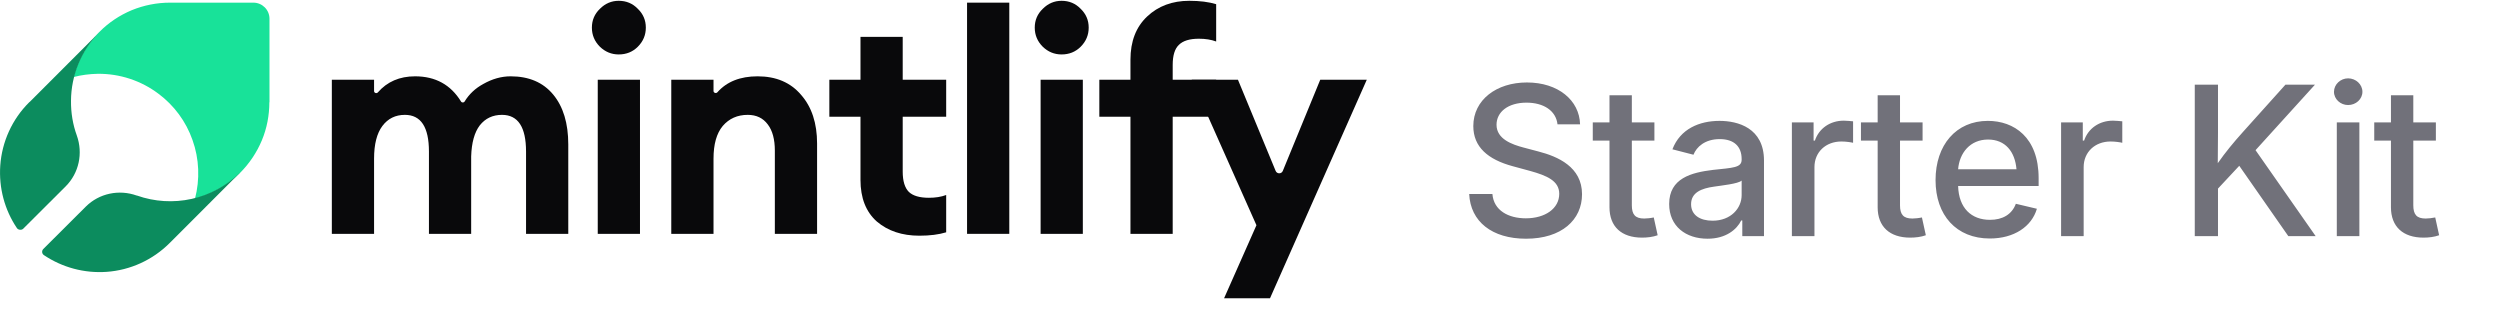
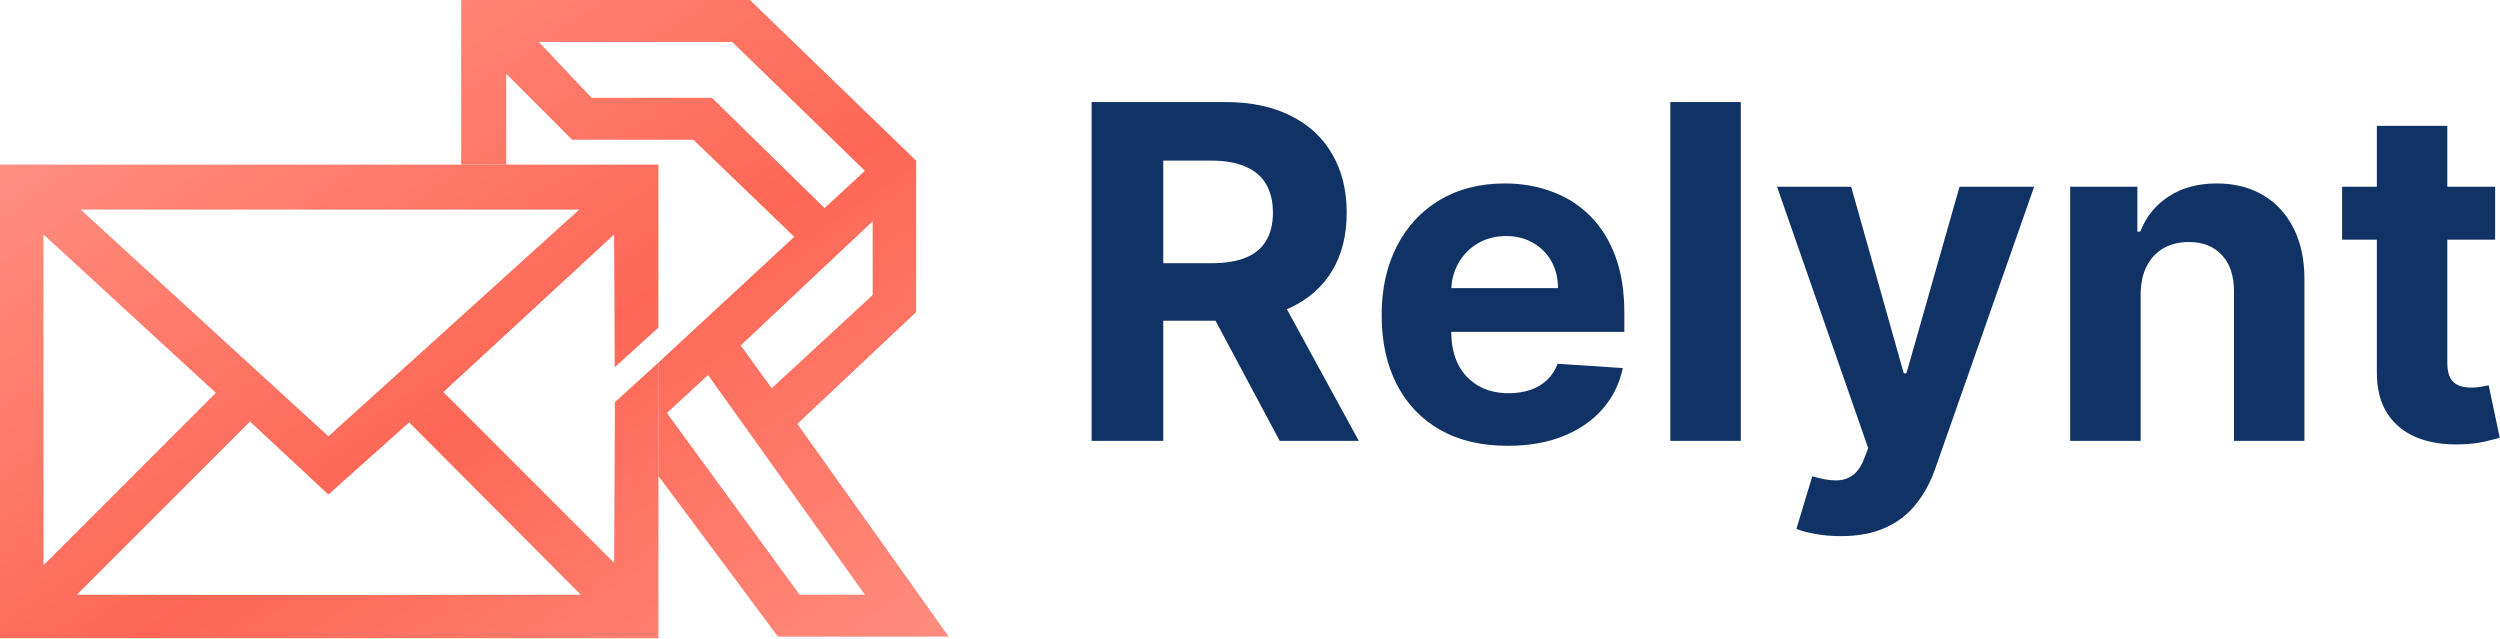
- <svg xmlns="http://www.w3.org/2000/svg" width="180" height="23" viewBox="0 0 180 23" fill="none">
-   <path d="M91.44 21.476H88.133L90.464 16.216L85.802 5.74H89.132L91.847 12.307C91.943 12.536 92.268 12.536 92.362 12.306L95.058 5.74H98.409L91.44 21.476Z" fill="#09090B" />
-   <path d="M81.393 16.837V8.403H79.152V5.74H81.393V4.297C81.393 2.98 81.792 1.944 82.592 1.19C83.391 0.435 84.404 0.058 85.633 0.058C86.387 0.058 87.031 0.139 87.564 0.302V2.988C87.208 2.854 86.794 2.788 86.32 2.788C85.655 2.788 85.174 2.936 84.878 3.232C84.582 3.513 84.434 3.994 84.434 4.674V5.74H87.564V8.403H84.434V16.837H81.393Z" fill="#09090B" />
-   <path d="M76.433 3.92C75.915 3.92 75.463 3.735 75.079 3.365C74.694 2.98 74.502 2.521 74.502 1.989C74.502 1.456 74.694 1.005 75.079 0.635C75.463 0.25 75.915 0.058 76.433 0.058C76.98 0.058 77.438 0.25 77.809 0.635C78.193 1.005 78.386 1.456 78.386 1.989C78.386 2.521 78.193 2.98 77.809 3.365C77.438 3.735 76.98 3.92 76.433 3.92ZM74.924 16.837V5.74H77.964V16.837H74.924Z" fill="#09090B" />
-   <path d="M69.628 16.837V0.191H72.669V16.837H69.628Z" fill="#09090B" />
-   <path d="M66.194 16.97C64.951 16.97 63.93 16.63 63.131 15.949C62.347 15.254 61.955 14.255 61.955 12.953V8.403H59.713V5.74H61.955V2.655H64.995V5.74H68.125V8.403H64.995V12.354C64.995 13.034 65.143 13.523 65.439 13.819C65.735 14.1 66.216 14.24 66.882 14.24C67.355 14.24 67.769 14.174 68.125 14.04V16.726C67.592 16.889 66.948 16.97 66.194 16.97Z" fill="#09090B" />
-   <path d="M48.332 16.837V5.74H51.373V6.551C51.373 6.688 51.559 6.748 51.65 6.646C52.328 5.879 53.293 5.495 54.546 5.495C55.878 5.495 56.921 5.939 57.676 6.827C58.445 7.7 58.83 8.869 58.83 10.334V16.837H55.789V10.844C55.789 10.03 55.619 9.402 55.279 8.958C54.939 8.499 54.458 8.27 53.836 8.27C53.096 8.27 52.497 8.536 52.038 9.069C51.594 9.601 51.373 10.386 51.373 11.421V16.837H48.332Z" fill="#09090B" />
-   <path d="M44.547 3.92C44.029 3.92 43.578 3.735 43.193 3.365C42.809 2.98 42.616 2.521 42.616 1.989C42.616 1.456 42.809 1.005 43.193 0.635C43.578 0.25 44.029 0.058 44.547 0.058C45.095 0.058 45.553 0.25 45.923 0.635C46.308 1.005 46.5 1.456 46.5 1.989C46.5 2.521 46.308 2.98 45.923 3.365C45.553 3.735 45.095 3.92 44.547 3.92ZM43.038 16.837V5.74H46.079V16.837H43.038Z" fill="#09090B" />
-   <path d="M37.875 16.837V10.911C37.875 9.15 37.298 8.27 36.144 8.27C35.478 8.27 34.945 8.521 34.546 9.024C34.161 9.527 33.954 10.275 33.924 11.266V16.837H30.884V10.911C30.884 9.15 30.306 8.27 29.152 8.27C28.472 8.27 27.932 8.536 27.532 9.069C27.133 9.601 26.933 10.386 26.933 11.421V16.837H23.892V5.74H26.933V6.559C26.933 6.695 27.116 6.755 27.206 6.652C27.878 5.881 28.771 5.495 29.885 5.495C31.349 5.495 32.452 6.1 33.193 7.309C33.252 7.404 33.395 7.403 33.454 7.307C33.774 6.78 34.219 6.361 34.79 6.05C35.441 5.68 36.099 5.495 36.765 5.495C38.082 5.495 39.103 5.932 39.828 6.805C40.553 7.678 40.916 8.876 40.916 10.4V16.837H37.875Z" fill="#09090B" />
-   <path d="M19.403 7.362V1.35C19.403 0.705 18.879 0.191 18.244 0.191H12.235C11.291 0.191 10.357 0.378 9.487 0.733C8.618 1.098 7.824 1.621 7.16 2.295L7.114 2.341C6.235 3.23 5.609 4.333 5.291 5.548C5.861 5.399 6.45 5.324 7.039 5.314C8.609 5.296 10.151 5.801 11.403 6.745C12.534 7.586 13.394 8.746 13.861 10.083C14.347 11.438 14.403 12.916 14.039 14.309C15.244 13.991 16.356 13.364 17.244 12.486L17.291 12.439C17.954 11.775 18.487 10.98 18.851 10.111C19.216 9.241 19.393 8.306 19.393 7.362H19.403Z" fill="#18E299" />
-   <path d="M5.112 7.26C5.121 5.416 5.857 3.646 7.151 2.324L2.151 7.326C2.133 7.344 2.114 7.354 2.095 7.372C0.876 8.583 0.14 10.204 0.019 11.918C-0.092 13.52 0.327 15.103 1.22 16.426C1.306 16.552 1.537 16.593 1.667 16.472L4.73 13.417C5.689 12.458 5.987 11.033 5.531 9.757C5.242 8.965 5.103 8.117 5.112 7.26Z" fill="#0C8C5E" />
-   <path d="M17.262 12.44C16.303 13.38 15.102 14.032 13.799 14.321C12.486 14.61 11.127 14.526 9.861 14.079C9.861 14.079 9.851 14.079 9.842 14.079C8.567 13.622 7.142 13.921 6.183 14.871L3.12 17.926C2.99 18.056 3.009 18.27 3.167 18.373C4.489 19.258 6.072 19.686 7.673 19.574C9.386 19.453 10.997 18.717 12.216 17.497L12.263 17.451L17.262 12.449V12.44Z" fill="#0C8C5E" />
-   <text x="105" y="17" font-family="Inter, ui-sans-serif, system-ui, -apple-system, sans-serif" font-size="15" font-weight="500" fill="#71717A" letter-spacing="-0.01em">Starter Kit</text>
+ <svg xmlns="http://www.w3.org/2000/svg" width="1610" height="411" viewBox="0 0 1610 411" fill="none">
+   <path d="M1606.86 120.273V154.364H1508.32V120.273H1606.86ZM1530.69 81.068H1576.07V233.625C1576.07 237.815 1576.71 241.082 1577.99 243.426C1579.27 245.699 1581.05 247.297 1583.32 248.22C1585.66 249.143 1588.36 249.605 1591.41 249.605C1593.55 249.605 1595.68 249.428 1597.81 249.072C1599.94 248.646 1601.57 248.327 1602.71 248.114L1609.84 281.885C1607.57 282.595 1604.38 283.412 1600.26 284.335C1596.14 285.33 1591.13 285.933 1585.24 286.146C1574.3 286.572 1564.71 285.116 1556.47 281.778C1548.3 278.44 1541.95 273.256 1537.4 266.224C1532.86 259.193 1530.62 250.315 1530.69 239.591V81.068Z" fill="#113264" />
+   <path d="M1378.59 189.307V283.909H1333.2V120.273H1376.46V149.143H1378.37C1382 139.626 1388.07 132.098 1396.59 126.558C1405.11 120.947 1415.45 118.142 1427.59 118.142C1438.96 118.142 1448.86 120.628 1457.31 125.599C1465.77 130.571 1472.34 137.673 1477.02 146.906C1481.71 156.068 1484.05 167.006 1484.05 179.719V283.909H1438.67V187.815C1438.74 177.801 1436.19 169.989 1431 164.378C1425.82 158.696 1418.68 155.855 1409.59 155.855C1403.48 155.855 1398.08 157.169 1393.39 159.797C1388.78 162.425 1385.16 166.26 1382.53 171.303C1379.97 176.274 1378.66 182.276 1378.59 189.307Z" fill="#113264" />
+   <path d="M1185.44 345.273C1179.69 345.273 1174.29 344.811 1169.25 343.888C1164.27 343.036 1160.16 341.935 1156.89 340.585L1167.12 306.707C1172.44 308.341 1177.24 309.229 1181.5 309.371C1185.83 309.513 1189.56 308.518 1192.68 306.388C1195.88 304.257 1198.47 300.635 1200.46 295.521L1203.12 288.597L1144.42 120.273H1192.15L1226.03 240.443H1227.73L1261.93 120.273H1309.98L1246.38 301.594C1243.32 310.401 1239.17 318.071 1233.91 324.605C1228.73 331.21 1222.16 336.288 1214.2 339.839C1206.25 343.462 1196.66 345.273 1185.44 345.273Z" fill="#113264" />
+   <path d="M1121.07 65.727V283.909H1075.68V65.727H1121.07Z" fill="#113264" />
+   <path d="M970.96 287.105C954.127 287.105 939.639 283.696 927.494 276.878C915.42 269.989 906.116 260.259 899.582 247.688C893.048 235.045 889.781 220.095 889.781 202.837C889.781 186.004 893.048 171.232 899.582 158.518C906.116 145.805 915.314 135.898 927.174 128.795C939.106 121.693 953.098 118.142 969.149 118.142C979.944 118.142 989.994 119.882 999.298 123.362C1008.67 126.771 1016.84 131.92 1023.8 138.81C1030.83 145.699 1036.3 154.364 1040.21 164.804C1044.11 175.173 1046.07 187.318 1046.07 201.239V213.703H907.892V185.578H1003.35C1003.35 179.044 1001.93 173.256 999.085 168.213C996.244 163.17 992.302 159.229 987.26 156.388C982.288 153.476 976.5 152.02 969.895 152.02C963.005 152.02 956.897 153.618 951.571 156.814C946.315 159.939 942.196 164.165 939.213 169.491C936.23 174.747 934.703 180.607 934.632 187.07V213.81C934.632 221.906 936.123 228.902 939.106 234.797C942.16 240.692 946.457 245.237 951.997 248.433C957.537 251.629 964.106 253.227 971.706 253.227C976.748 253.227 981.365 252.517 985.555 251.097C989.745 249.676 993.332 247.545 996.315 244.705C999.298 241.864 1001.57 238.384 1003.13 234.264L1045.11 237.034C1042.98 247.119 1038.61 255.926 1032 263.455C1025.47 270.912 1017.02 276.736 1006.65 280.926C996.351 285.045 984.454 287.105 970.96 287.105Z" fill="#113264" />
+   <path d="M703 283.909V65.727H789.08C805.557 65.727 819.619 68.675 831.267 74.57C842.986 80.394 851.899 88.668 858.007 99.392C864.186 110.045 867.276 122.581 867.276 136.999C867.276 151.487 864.151 163.952 857.901 174.392C851.651 184.761 842.595 192.716 830.734 198.256C818.945 203.795 804.669 206.565 787.908 206.565H730.273V169.491H780.45C789.257 169.491 796.572 168.284 802.396 165.869C808.22 163.455 812.553 159.832 815.393 155.003C818.305 150.173 819.761 144.172 819.761 136.999C819.761 129.754 818.305 123.646 815.393 118.675C812.553 113.703 808.185 109.939 802.29 107.382C796.466 104.754 789.115 103.44 780.237 103.44H749.129V283.909H703ZM820.827 184.619L875.053 283.909H824.129L771.075 184.619H820.827Z" fill="#113264" />
+   <path fill-rule="evenodd" clip-rule="evenodd" d="M0 411V106H424V211L395.894 236.5L395.5 151L285.5 252.5L395.5 362.5L396 259L424 233.5V411H0ZM161 271.5L49.5 383C157.667 383.333 374 383 374 383L263.5 272L211.5 318.5L161 271.5ZM52 135H373L211.5 281L52 135ZM28 151L139 253L28 364V151Z" fill="url(#paint0_linear_3005_1780)" />
+   <path fill-rule="evenodd" clip-rule="evenodd" d="M297 106V0H483L590 103.5V201L513.5 273L611 410H501L424 306.5V233.5L511.5 152.5L446.5 90H368.5L326 47.5V106H297ZM557 383H515L429.5 266L456 241.5L557 383ZM562 142.5V190L497 250L477 222.5L562 142.5ZM557 110L531 134L458.5 63H381L347 27H471.5L557 110Z" fill="url(#paint1_linear_3005_1780)" />
+   <defs>
+     <linearGradient id="paint0_linear_3005_1780" x1="670.849" y1="429.553" x2="291.674" y2="-133.931" gradientUnits="userSpaceOnUse">
+       <stop stop-color="#FF9386" />
+       <stop offset="0.5" stop-color="#FE6755" />
+       <stop offset="1" stop-color="#FF9386" />
+     </linearGradient>
+     <linearGradient id="paint1_linear_3005_1780" x1="670.849" y1="429.553" x2="291.674" y2="-133.931" gradientUnits="userSpaceOnUse">
+       <stop stop-color="#FF9386" />
+       <stop offset="0.5" stop-color="#FE6755" />
+       <stop offset="1" stop-color="#FF9386" />
+     </linearGradient>
+   </defs>
</svg>
